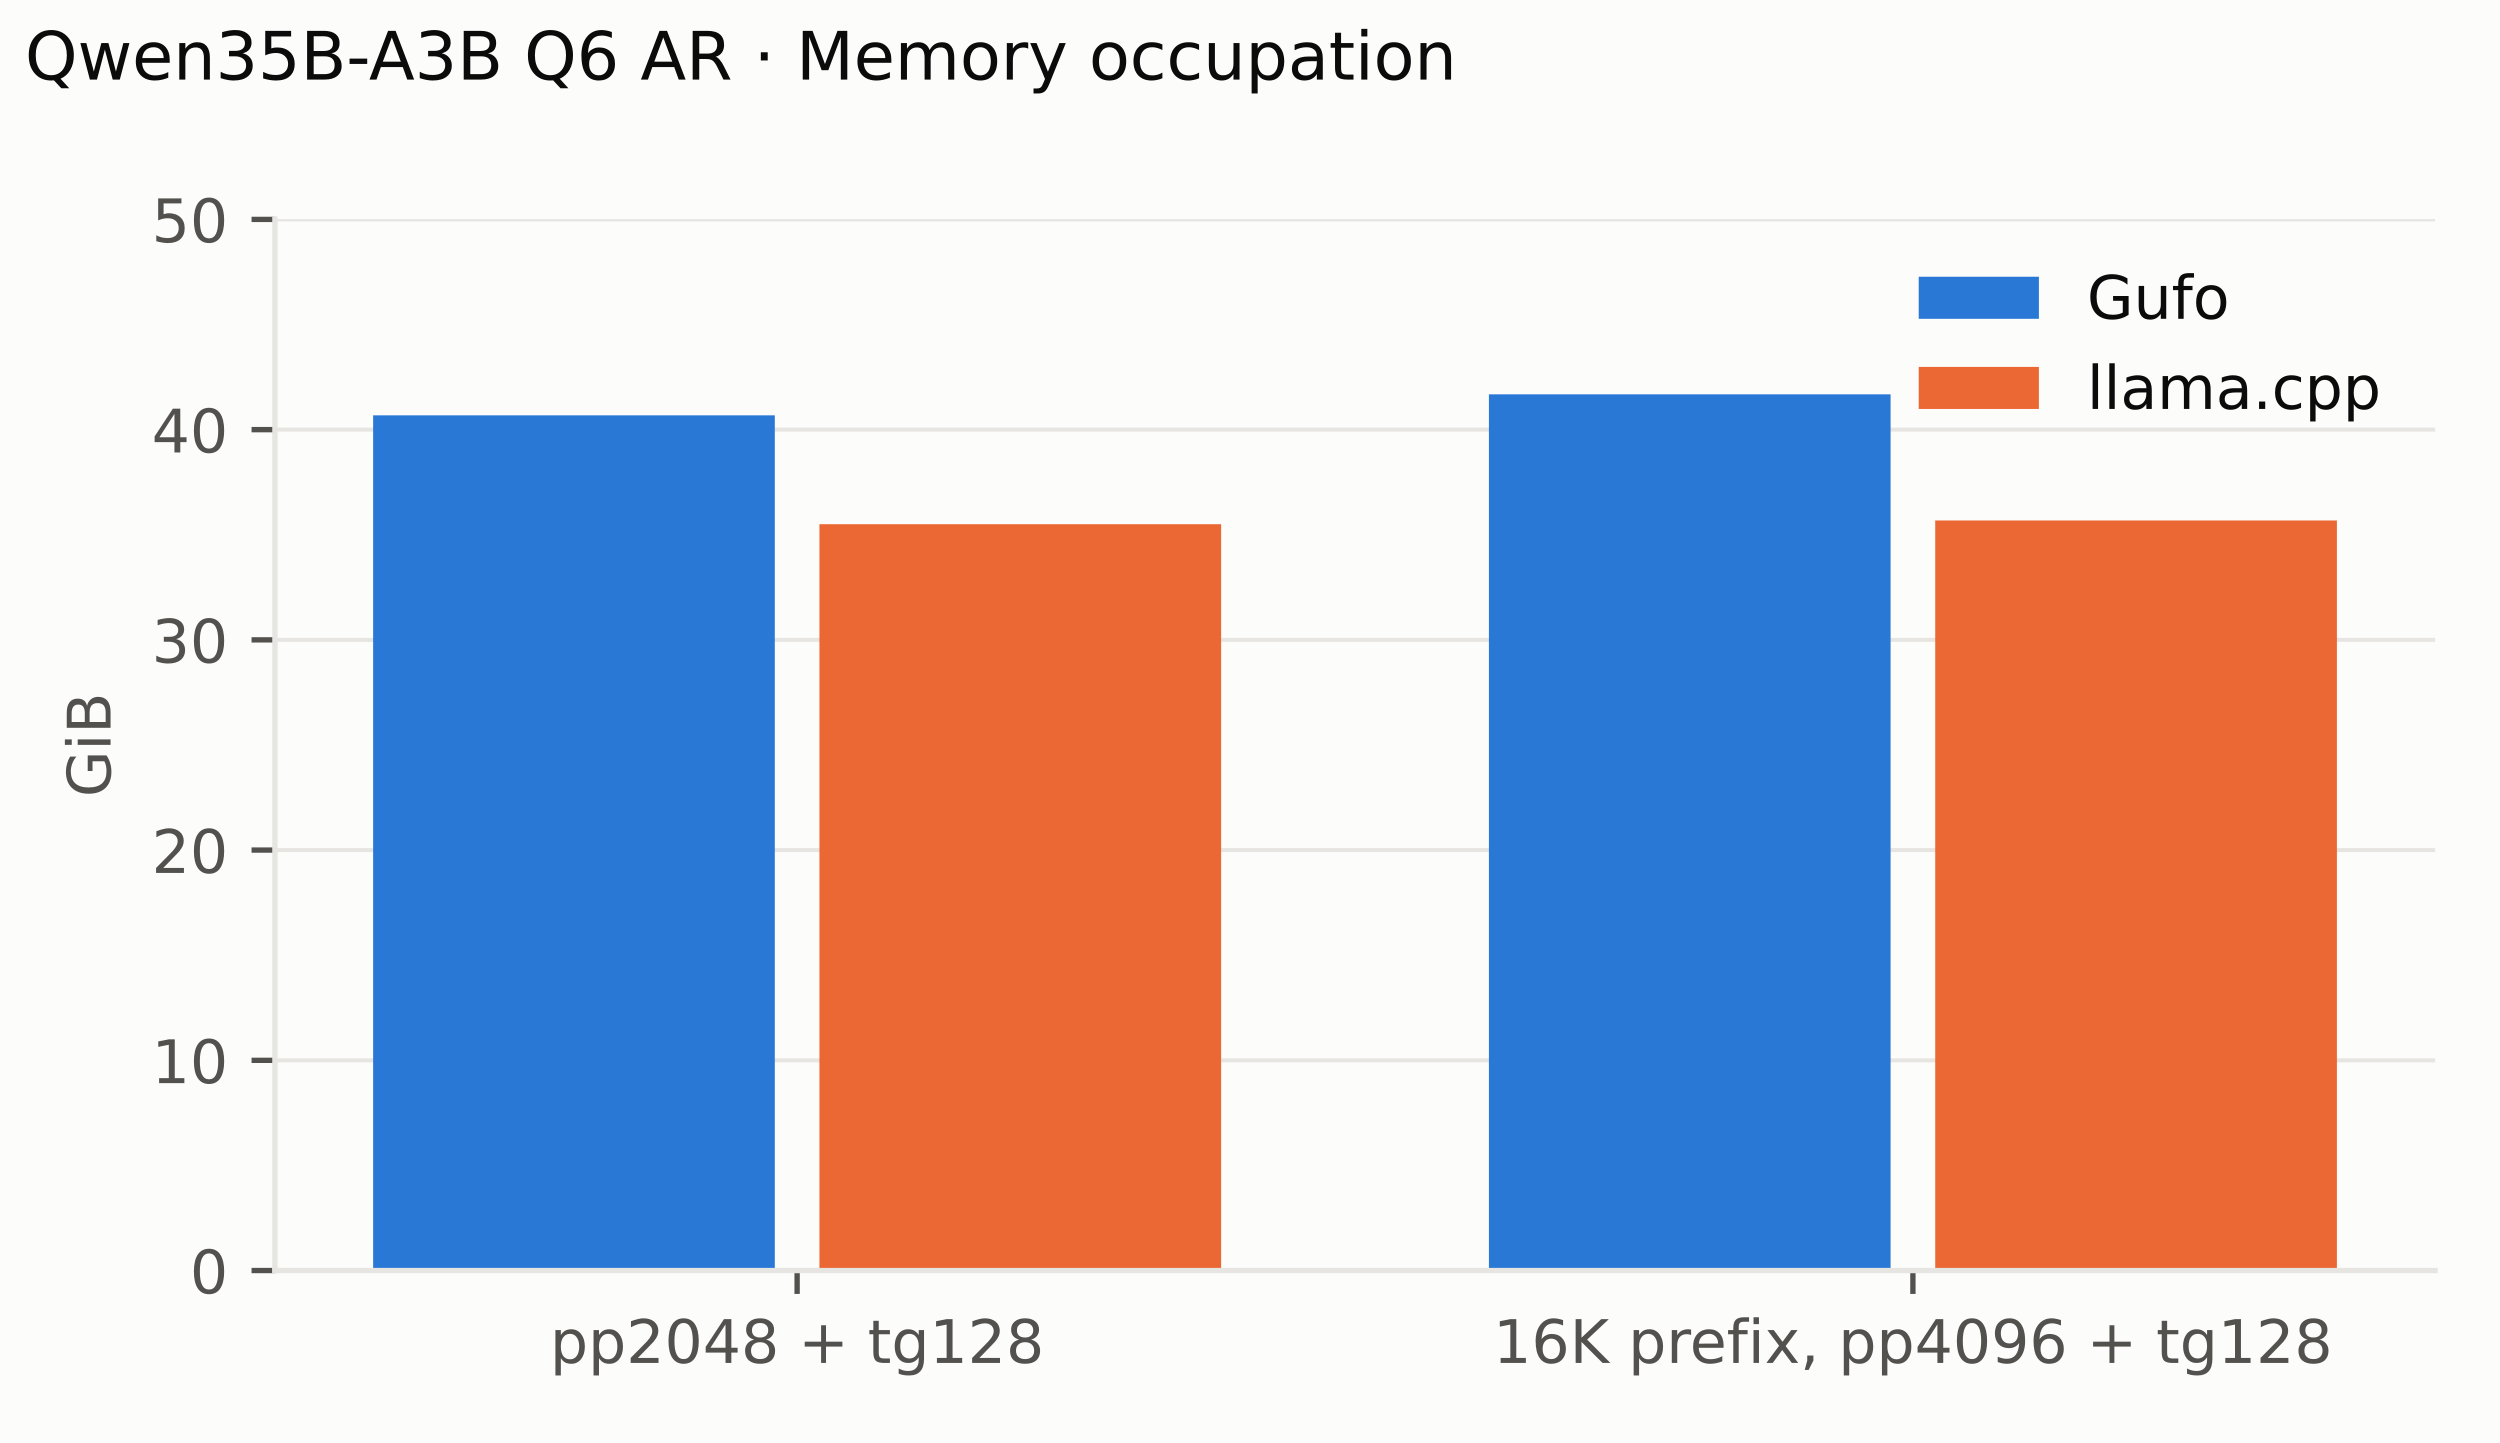
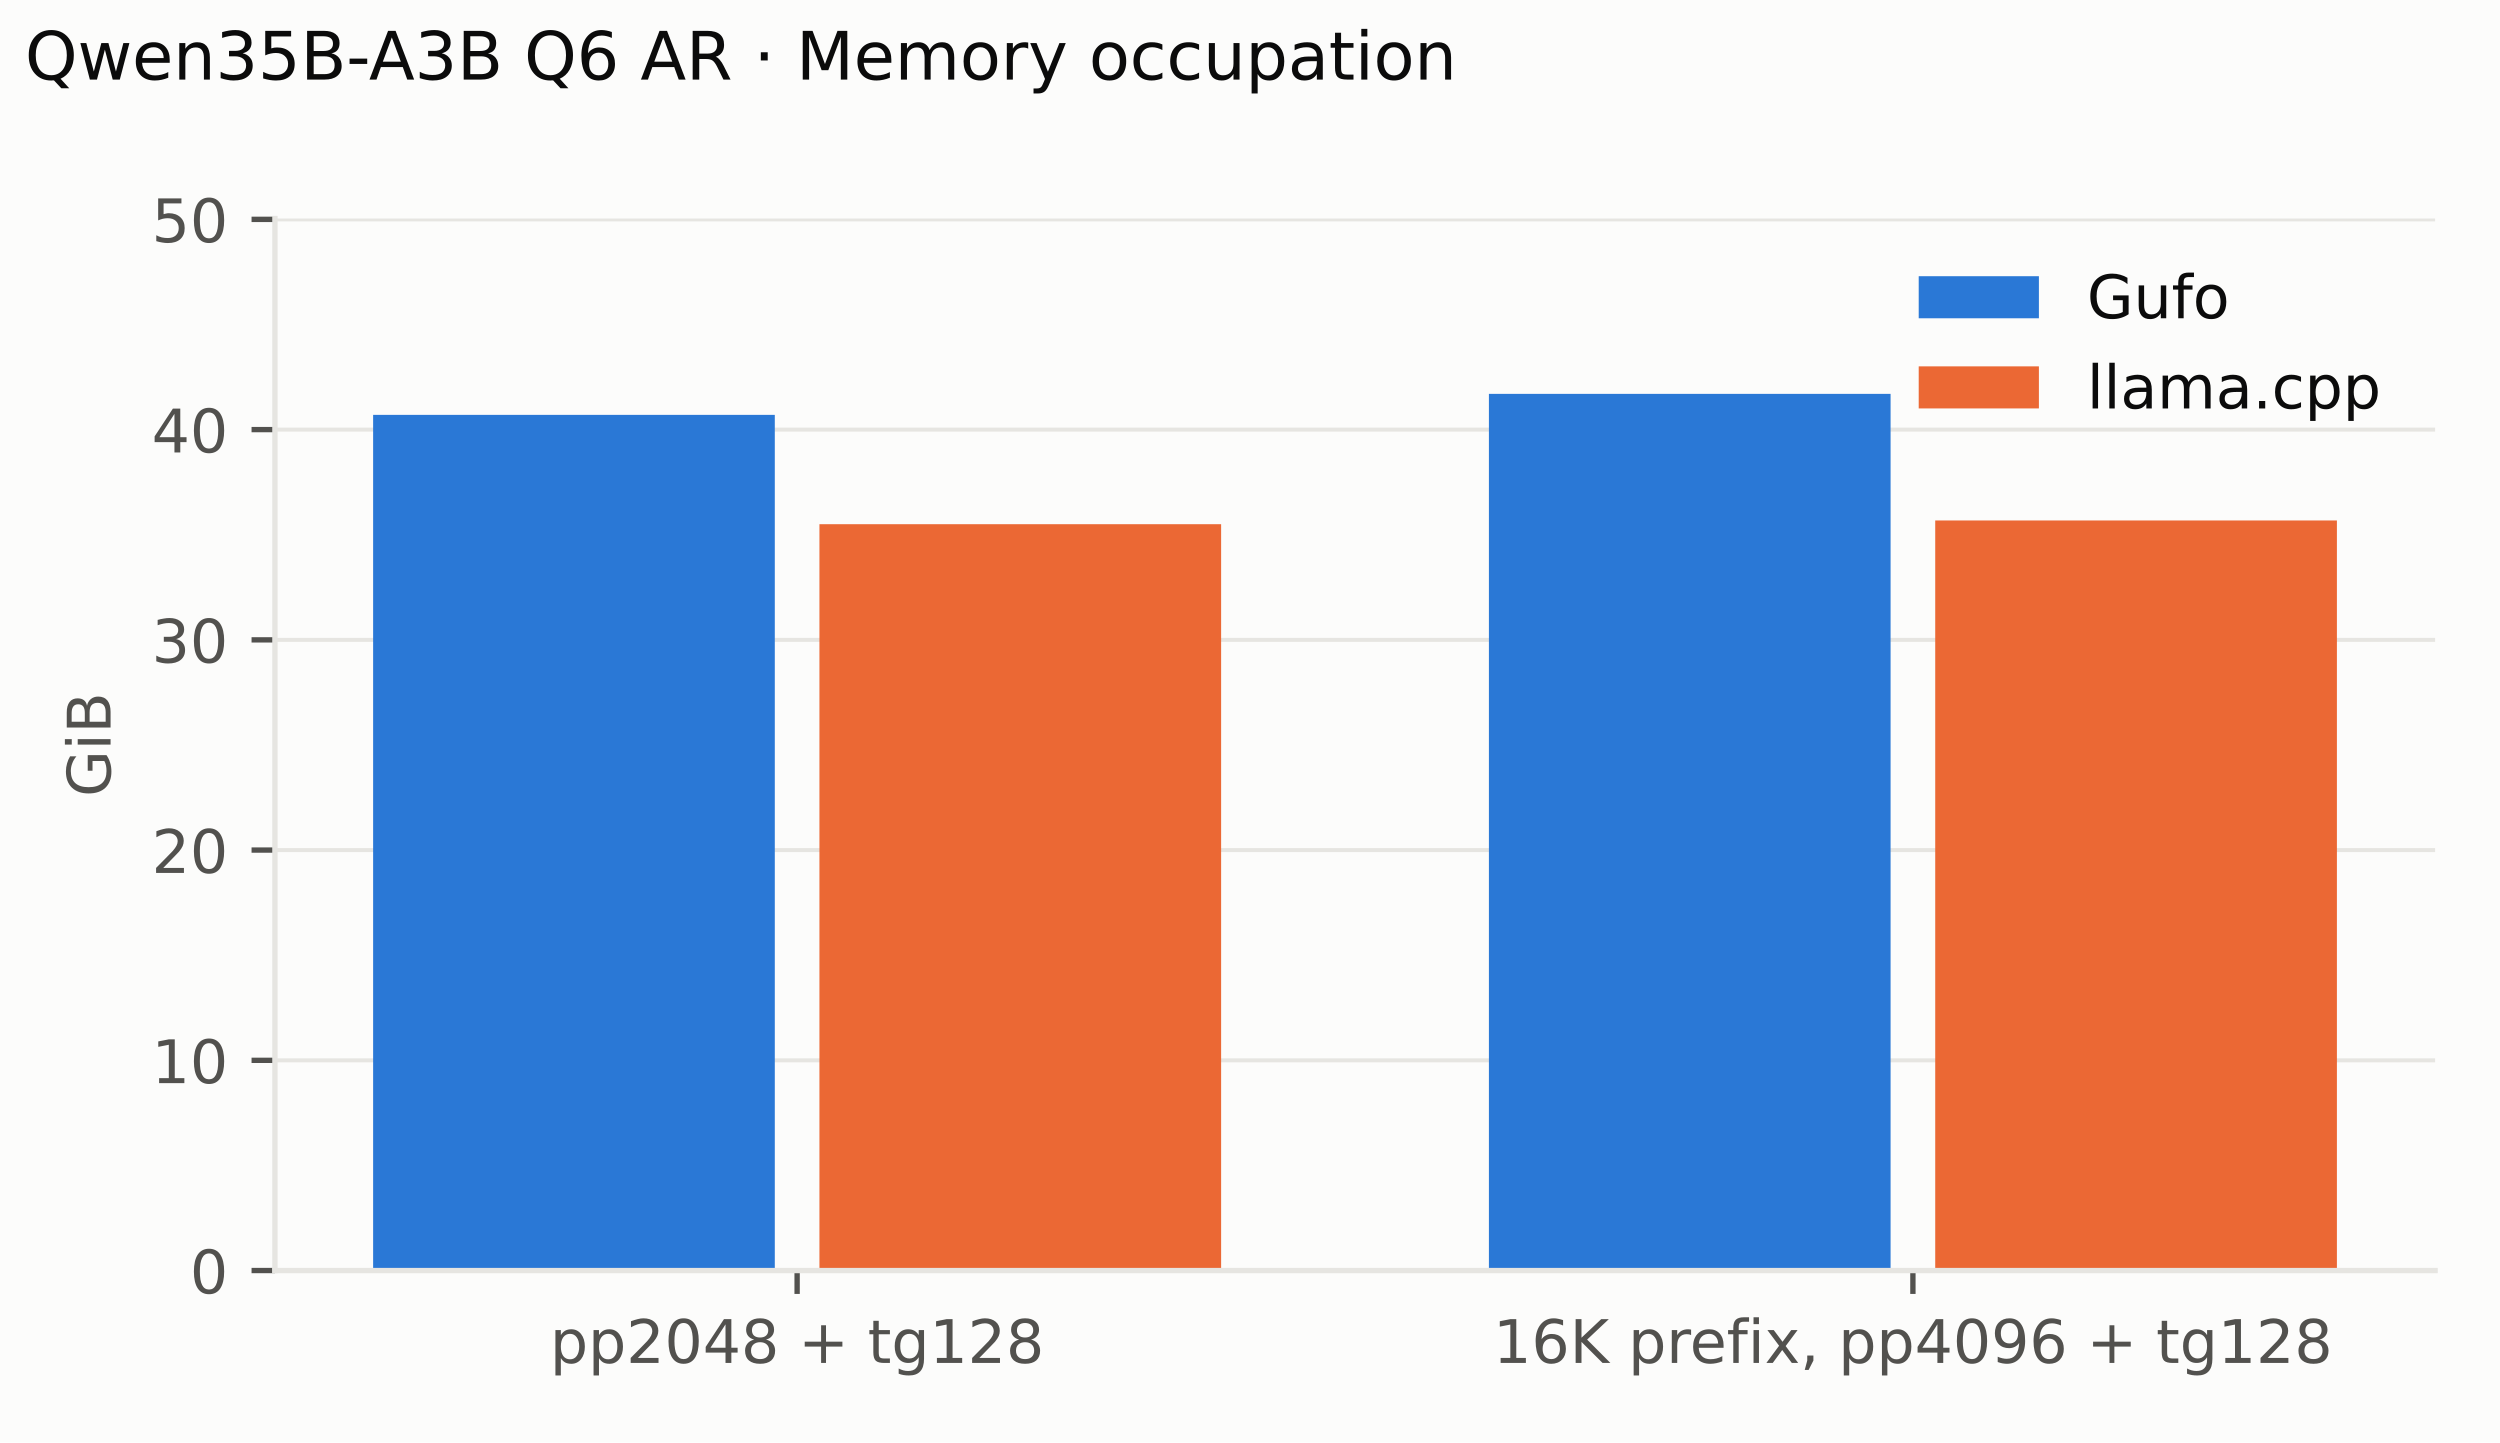
<svg xmlns="http://www.w3.org/2000/svg" xmlns:xlink="http://www.w3.org/1999/xlink" width="374.4pt" height="216pt" viewBox="0 0 374.4 216" version="1.1">
  <defs>
    <style type="text/css">*{stroke-linejoin: round; stroke-linecap: butt}</style>
  </defs>
  <g id="figure_1">
    <g id="patch_1">
      <path d="M 0 216 L 374.4 216 L 374.4 0 L 0 0 z " style="fill: #fcfcfb" />
    </g>
    <g id="axes_1">
      <g id="patch_2">
-         <path d="M 41.173 190.279 L 364.68 190.279 L 364.68 32.807 L 41.173 32.807 z " style="fill: #fcfcfb" />
+         <path d="M 41.173 190.279 L 364.68 190.279 L 364.68 32.727 L 41.173 32.727 z " style="fill: #fcfcfb" />
      </g>
      <g id="matplotlib.axis_1">
        <g id="xtick_1">
          <g id="line2d_1">
            <defs>
              <path id="m1ebf051f68" d="M 0 0 L 0 3.5 " style="stroke: #52514e; stroke-width: 0.8" />
            </defs>
            <g>
              <use xlink:href="#m1ebf051f68" x="119.376" y="190.279" style="fill: #52514e; stroke: #52514e; stroke-width: 0.8" />
            </g>
          </g>
          <g id="text_1">
            <text style="font-size: 9px; font-family: 'DejaVu Sans', 'Bitstream Vera Sans', 'Computer Modern Sans Serif', 'Lucida Grande', 'Verdana', 'Geneva', 'Lucid', 'Arial', 'Helvetica', 'Avant Garde', sans-serif; text-anchor: middle; fill: #52514e" x="119.376" y="204.117" transform="rotate(-0 119.3763 204.1172)">pp2048 + tg128</text>
          </g>
        </g>
        <g id="xtick_2">
          <g id="line2d_2">
            <g>
              <use xlink:href="#m1ebf051f68" x="286.477" y="190.279" style="fill: #52514e; stroke: #52514e; stroke-width: 0.8" />
            </g>
          </g>
          <g id="text_2">
            <text style="font-size: 9px; font-family: 'DejaVu Sans', 'Bitstream Vera Sans', 'Computer Modern Sans Serif', 'Lucida Grande', 'Verdana', 'Geneva', 'Lucid', 'Arial', 'Helvetica', 'Avant Garde', sans-serif; text-anchor: middle; fill: #52514e" x="286.477" y="204.118" transform="rotate(-0 286.4769 204.1179)">16K prefix, pp4096 + tg128</text>
          </g>
        </g>
      </g>
      <g id="matplotlib.axis_2">
        <g id="ytick_1">
          <g id="line2d_3">
-             <path d="M 41.173 190.279 L 364.68 190.279 " clip-path="url(#pb56e00b6db)" style="fill: none; stroke: #e6e5e1; stroke-width: 0.6; stroke-linecap: square" />
+             <path d="M 41.173 190.279 L 364.68 190.279 " clip-path="url(#p2ff449b306)" style="fill: none; stroke: #e6e5e1; stroke-width: 0.6; stroke-linecap: square" />
          </g>
          <g id="line2d_4">
            <defs>
              <path id="m680e5b1e24" d="M 0 0 L -3.5 0 " style="stroke: #52514e; stroke-width: 0.8" />
            </defs>
            <g>
              <use xlink:href="#m680e5b1e24" x="41.173" y="190.279" style="fill: #52514e; stroke: #52514e; stroke-width: 0.8" />
            </g>
          </g>
          <g id="text_3">
            <text style="font-size: 9px; font-family: 'DejaVu Sans', 'Bitstream Vera Sans', 'Computer Modern Sans Serif', 'Lucida Grande', 'Verdana', 'Geneva', 'Lucid', 'Arial', 'Helvetica', 'Avant Garde', sans-serif; text-anchor: end; fill: #52514e" x="34.173" y="193.698" transform="rotate(-0 34.1732 193.6982)">0</text>
          </g>
        </g>
        <g id="ytick_2">
          <g id="line2d_5">
-             <path d="M 41.173 158.795 L 364.68 158.795 " clip-path="url(#pb56e00b6db)" style="fill: none; stroke: #e6e5e1; stroke-width: 0.6; stroke-linecap: square" />
+             <path d="M 41.173 158.794 L 364.68 158.794 " clip-path="url(#p2ff449b306)" style="fill: none; stroke: #e6e5e1; stroke-width: 0.6; stroke-linecap: square" />
          </g>
          <g id="line2d_6">
            <g>
-               <use xlink:href="#m680e5b1e24" x="41.173" y="158.795" style="fill: #52514e; stroke: #52514e; stroke-width: 0.8" />
+               <use xlink:href="#m680e5b1e24" x="41.173" y="158.794" style="fill: #52514e; stroke: #52514e; stroke-width: 0.8" />
            </g>
          </g>
          <g id="text_4">
-             <text style="font-size: 9px; font-family: 'DejaVu Sans', 'Bitstream Vera Sans', 'Computer Modern Sans Serif', 'Lucida Grande', 'Verdana', 'Geneva', 'Lucid', 'Arial', 'Helvetica', 'Avant Garde', sans-serif; text-anchor: end; fill: #52514e" x="34.173" y="162.214" transform="rotate(-0 34.1732 162.2138)">10</text>
+             <text style="font-size: 9px; font-family: 'DejaVu Sans', 'Bitstream Vera Sans', 'Computer Modern Sans Serif', 'Lucida Grande', 'Verdana', 'Geneva', 'Lucid', 'Arial', 'Helvetica', 'Avant Garde', sans-serif; text-anchor: end; fill: #52514e" x="34.173" y="162.213" transform="rotate(-0 34.1732 162.2129)">10</text>
          </g>
        </g>
        <g id="ytick_3">
          <g id="line2d_7">
-             <path d="M 41.173 127.31 L 364.68 127.31 " clip-path="url(#pb56e00b6db)" style="fill: none; stroke: #e6e5e1; stroke-width: 0.6; stroke-linecap: square" />
+             <path d="M 41.173 127.309 L 364.68 127.309 " clip-path="url(#p2ff449b306)" style="fill: none; stroke: #e6e5e1; stroke-width: 0.6; stroke-linecap: square" />
          </g>
          <g id="line2d_8">
            <g>
-               <use xlink:href="#m680e5b1e24" x="41.173" y="127.31" style="fill: #52514e; stroke: #52514e; stroke-width: 0.8" />
+               <use xlink:href="#m680e5b1e24" x="41.173" y="127.309" style="fill: #52514e; stroke: #52514e; stroke-width: 0.8" />
            </g>
          </g>
          <g id="text_5">
-             <text style="font-size: 9px; font-family: 'DejaVu Sans', 'Bitstream Vera Sans', 'Computer Modern Sans Serif', 'Lucida Grande', 'Verdana', 'Geneva', 'Lucid', 'Arial', 'Helvetica', 'Avant Garde', sans-serif; text-anchor: end; fill: #52514e" x="34.173" y="130.729" transform="rotate(-0 34.1732 130.7293)">20</text>
+             <text style="font-size: 9px; font-family: 'DejaVu Sans', 'Bitstream Vera Sans', 'Computer Modern Sans Serif', 'Lucida Grande', 'Verdana', 'Geneva', 'Lucid', 'Arial', 'Helvetica', 'Avant Garde', sans-serif; text-anchor: end; fill: #52514e" x="34.173" y="130.728" transform="rotate(-0 34.1732 130.7276)">20</text>
          </g>
        </g>
        <g id="ytick_4">
          <g id="line2d_9">
-             <path d="M 41.173 95.826 L 364.68 95.826 " clip-path="url(#pb56e00b6db)" style="fill: none; stroke: #e6e5e1; stroke-width: 0.6; stroke-linecap: square" />
+             <path d="M 41.173 95.823 L 364.68 95.823 " clip-path="url(#p2ff449b306)" style="fill: none; stroke: #e6e5e1; stroke-width: 0.6; stroke-linecap: square" />
          </g>
          <g id="line2d_10">
            <g>
-               <use xlink:href="#m680e5b1e24" x="41.173" y="95.826" style="fill: #52514e; stroke: #52514e; stroke-width: 0.8" />
+               <use xlink:href="#m680e5b1e24" x="41.173" y="95.823" style="fill: #52514e; stroke: #52514e; stroke-width: 0.8" />
            </g>
          </g>
          <g id="text_6">
-             <text style="font-size: 9px; font-family: 'DejaVu Sans', 'Bitstream Vera Sans', 'Computer Modern Sans Serif', 'Lucida Grande', 'Verdana', 'Geneva', 'Lucid', 'Arial', 'Helvetica', 'Avant Garde', sans-serif; text-anchor: end; fill: #52514e" x="34.173" y="99.245" transform="rotate(-0 34.1732 99.2448)">30</text>
+             <text style="font-size: 9px; font-family: 'DejaVu Sans', 'Bitstream Vera Sans', 'Computer Modern Sans Serif', 'Lucida Grande', 'Verdana', 'Geneva', 'Lucid', 'Arial', 'Helvetica', 'Avant Garde', sans-serif; text-anchor: end; fill: #52514e" x="34.173" y="99.242" transform="rotate(-0 34.1732 99.24229)">30</text>
          </g>
        </g>
        <g id="ytick_5">
          <g id="line2d_11">
-             <path d="M 41.173 64.341 L 364.68 64.341 " clip-path="url(#pb56e00b6db)" style="fill: none; stroke: #e6e5e1; stroke-width: 0.6; stroke-linecap: square" />
+             <path d="M 41.173 64.338 L 364.68 64.338 " clip-path="url(#p2ff449b306)" style="fill: none; stroke: #e6e5e1; stroke-width: 0.6; stroke-linecap: square" />
          </g>
          <g id="line2d_12">
            <g>
-               <use xlink:href="#m680e5b1e24" x="41.173" y="64.341" style="fill: #52514e; stroke: #52514e; stroke-width: 0.8" />
+               <use xlink:href="#m680e5b1e24" x="41.173" y="64.338" style="fill: #52514e; stroke: #52514e; stroke-width: 0.8" />
            </g>
          </g>
          <g id="text_7">
-             <text style="font-size: 9px; font-family: 'DejaVu Sans', 'Bitstream Vera Sans', 'Computer Modern Sans Serif', 'Lucida Grande', 'Verdana', 'Geneva', 'Lucid', 'Arial', 'Helvetica', 'Avant Garde', sans-serif; text-anchor: end; fill: #52514e" x="34.173" y="67.76" transform="rotate(-0 34.1732 67.76032)">40</text>
+             <text style="font-size: 9px; font-family: 'DejaVu Sans', 'Bitstream Vera Sans', 'Computer Modern Sans Serif', 'Lucida Grande', 'Verdana', 'Geneva', 'Lucid', 'Arial', 'Helvetica', 'Avant Garde', sans-serif; text-anchor: end; fill: #52514e" x="34.173" y="67.757" transform="rotate(-0 34.1732 67.75698)">40</text>
          </g>
        </g>
        <g id="ytick_6">
          <g id="line2d_13">
-             <path d="M 41.173 32.857 L 364.68 32.857 " clip-path="url(#pb56e00b6db)" style="fill: none; stroke: #e6e5e1; stroke-width: 0.6; stroke-linecap: square" />
+             <path d="M 41.173 32.853 L 364.68 32.853 " clip-path="url(#p2ff449b306)" style="fill: none; stroke: #e6e5e1; stroke-width: 0.6; stroke-linecap: square" />
          </g>
          <g id="line2d_14">
            <g>
-               <use xlink:href="#m680e5b1e24" x="41.173" y="32.857" style="fill: #52514e; stroke: #52514e; stroke-width: 0.8" />
+               <use xlink:href="#m680e5b1e24" x="41.173" y="32.853" style="fill: #52514e; stroke: #52514e; stroke-width: 0.8" />
            </g>
          </g>
          <g id="text_8">
-             <text style="font-size: 9px; font-family: 'DejaVu Sans', 'Bitstream Vera Sans', 'Computer Modern Sans Serif', 'Lucida Grande', 'Verdana', 'Geneva', 'Lucid', 'Arial', 'Helvetica', 'Avant Garde', sans-serif; text-anchor: end; fill: #52514e" x="34.173" y="36.276" transform="rotate(-0 34.1732 36.27584)">50</text>
+             <text style="font-size: 9px; font-family: 'DejaVu Sans', 'Bitstream Vera Sans', 'Computer Modern Sans Serif', 'Lucida Grande', 'Verdana', 'Geneva', 'Lucid', 'Arial', 'Helvetica', 'Avant Garde', sans-serif; text-anchor: end; fill: #52514e" x="34.173" y="36.272" transform="rotate(-0 34.1732 36.27166)">50</text>
          </g>
        </g>
        <g id="text_9">
-           <text style="font-size: 9px; font-family: 'DejaVu Sans', 'Bitstream Vera Sans', 'Computer Modern Sans Serif', 'Lucida Grande', 'Verdana', 'Geneva', 'Lucid', 'Arial', 'Helvetica', 'Avant Garde', sans-serif; text-anchor: middle; fill: #52514e" x="16.559" y="111.543" transform="rotate(-90 16.55859 111.5429)">GiB</text>
+           <text style="font-size: 9px; font-family: 'DejaVu Sans', 'Bitstream Vera Sans', 'Computer Modern Sans Serif', 'Lucida Grande', 'Verdana', 'Geneva', 'Lucid', 'Arial', 'Helvetica', 'Avant Garde', sans-serif; text-anchor: middle; fill: #52514e" x="16.559" y="111.503" transform="rotate(-90 16.55859 111.503)">GiB</text>
        </g>
      </g>
      <g id="patch_3">
-         <path d="M 55.878 190.279 L 116.034 190.279 L 116.034 62.2 L 55.878 62.2 z " clip-path="url(#pb56e00b6db)" style="fill: #2a78d6" />
+         <path d="M 55.878 190.279 L 116.034 190.279 L 116.034 62.134 L 55.878 62.134 z " clip-path="url(#p2ff449b306)" style="fill: #2a78d6" />
      </g>
      <g id="patch_4">
-         <path d="M 222.979 190.279 L 283.135 190.279 L 283.135 59.052 L 222.979 59.052 z " clip-path="url(#pb56e00b6db)" style="fill: #2a78d6" />
+         <path d="M 222.979 190.279 L 283.135 190.279 L 283.135 58.986 L 222.979 58.986 z " clip-path="url(#p2ff449b306)" style="fill: #2a78d6" />
      </g>
      <g id="patch_5">
-         <path d="M 122.718 190.279 L 182.875 190.279 L 182.875 78.509 L 122.718 78.509 z " clip-path="url(#pb56e00b6db)" style="fill: #eb6834" />
+         <path d="M 122.718 190.279 L 182.875 190.279 L 182.875 78.506 L 122.718 78.506 z " clip-path="url(#p2ff449b306)" style="fill: #eb6834" />
      </g>
      <g id="patch_6">
-         <path d="M 289.819 190.279 L 349.975 190.279 L 349.975 77.943 L 289.819 77.943 z " clip-path="url(#pb56e00b6db)" style="fill: #eb6834" />
+         <path d="M 289.819 190.279 L 349.975 190.279 L 349.975 77.94 L 289.819 77.94 z " clip-path="url(#p2ff449b306)" style="fill: #eb6834" />
      </g>
      <g id="patch_7">
-         <path d="M 41.173 190.279 L 41.173 32.807 " style="fill: none; stroke: #e6e5e1; stroke-width: 0.8; stroke-linejoin: miter; stroke-linecap: square" />
+         <path d="M 41.173 190.279 L 41.173 32.727 " style="fill: none; stroke: #e6e5e1; stroke-width: 0.8; stroke-linejoin: miter; stroke-linecap: square" />
      </g>
      <g id="patch_8">
        <path d="M 41.173 190.279 L 364.68 190.279 " style="fill: none; stroke: #e6e5e1; stroke-width: 0.8; stroke-linejoin: miter; stroke-linecap: square" />
      </g>
      <g id="legend_1">
        <g id="patch_9">
-           <path d="M 287.346 47.745 L 305.346 47.745 L 305.346 41.445 L 287.346 41.445 z " style="fill: #2a78d6" />
+           <path d="M 287.346 47.665 L 305.346 47.665 L 305.346 41.365 L 287.346 41.365 z " style="fill: #2a78d6" />
        </g>
        <g id="text_10">
-           <text style="font-size: 9px; font-family: 'DejaVu Sans', 'Bitstream Vera Sans', 'Computer Modern Sans Serif', 'Lucida Grande', 'Verdana', 'Geneva', 'Lucid', 'Arial', 'Helvetica', 'Avant Garde', sans-serif; text-anchor: start; fill: #0b0b0b" x="312.546" y="47.745" transform="rotate(-0 312.5461 47.74511)">Gufo</text>
+           <text style="font-size: 9px; font-family: 'DejaVu Sans', 'Bitstream Vera Sans', 'Computer Modern Sans Serif', 'Lucida Grande', 'Verdana', 'Geneva', 'Lucid', 'Arial', 'Helvetica', 'Avant Garde', sans-serif; text-anchor: start; fill: #0b0b0b" x="312.546" y="47.665" transform="rotate(-0 312.5461 47.66537)">Gufo</text>
        </g>
        <g id="patch_10">
-           <path d="M 287.346 61.246 L 305.346 61.246 L 305.346 54.946 L 287.346 54.946 z " style="fill: #eb6834" />
+           <path d="M 287.346 61.166 L 305.346 61.166 L 305.346 54.866 L 287.346 54.866 z " style="fill: #eb6834" />
        </g>
        <g id="text_11">
-           <text style="font-size: 9px; font-family: 'DejaVu Sans', 'Bitstream Vera Sans', 'Computer Modern Sans Serif', 'Lucida Grande', 'Verdana', 'Geneva', 'Lucid', 'Arial', 'Helvetica', 'Avant Garde', sans-serif; text-anchor: start; fill: #0b0b0b" x="312.546" y="61.246" transform="rotate(-0 312.5461 61.24582)">llama.cpp</text>
+           <text style="font-size: 9px; font-family: 'DejaVu Sans', 'Bitstream Vera Sans', 'Computer Modern Sans Serif', 'Lucida Grande', 'Verdana', 'Geneva', 'Lucid', 'Arial', 'Helvetica', 'Avant Garde', sans-serif; text-anchor: start; fill: #0b0b0b" x="312.546" y="61.166" transform="rotate(-0 312.5461 61.16607)">llama.cpp</text>
        </g>
      </g>
    </g>
    <g id="text_12">
      <text style="font-size: 10px; font-family: 'DejaVu Sans', 'Bitstream Vera Sans', 'Computer Modern Sans Serif', 'Lucida Grande', 'Verdana', 'Geneva', 'Lucid', 'Arial', 'Helvetica', 'Avant Garde', sans-serif; text-anchor: start; fill: #0b0b0b" x="3.744" y="11.918" transform="rotate(-0 3.744 11.91844)">Qwen35B-A3B Q6 AR · Memory occupation</text>
    </g>
  </g>
  <defs>
-     <clipPath id="pb56e00b6db">
-       <rect x="41.173" y="32.807" width="323.507" height="157.473" />
+     <clipPath id="p2ff449b306">
+       <rect x="41.173" y="32.727" width="323.507" height="157.553" />
    </clipPath>
  </defs>
</svg>
